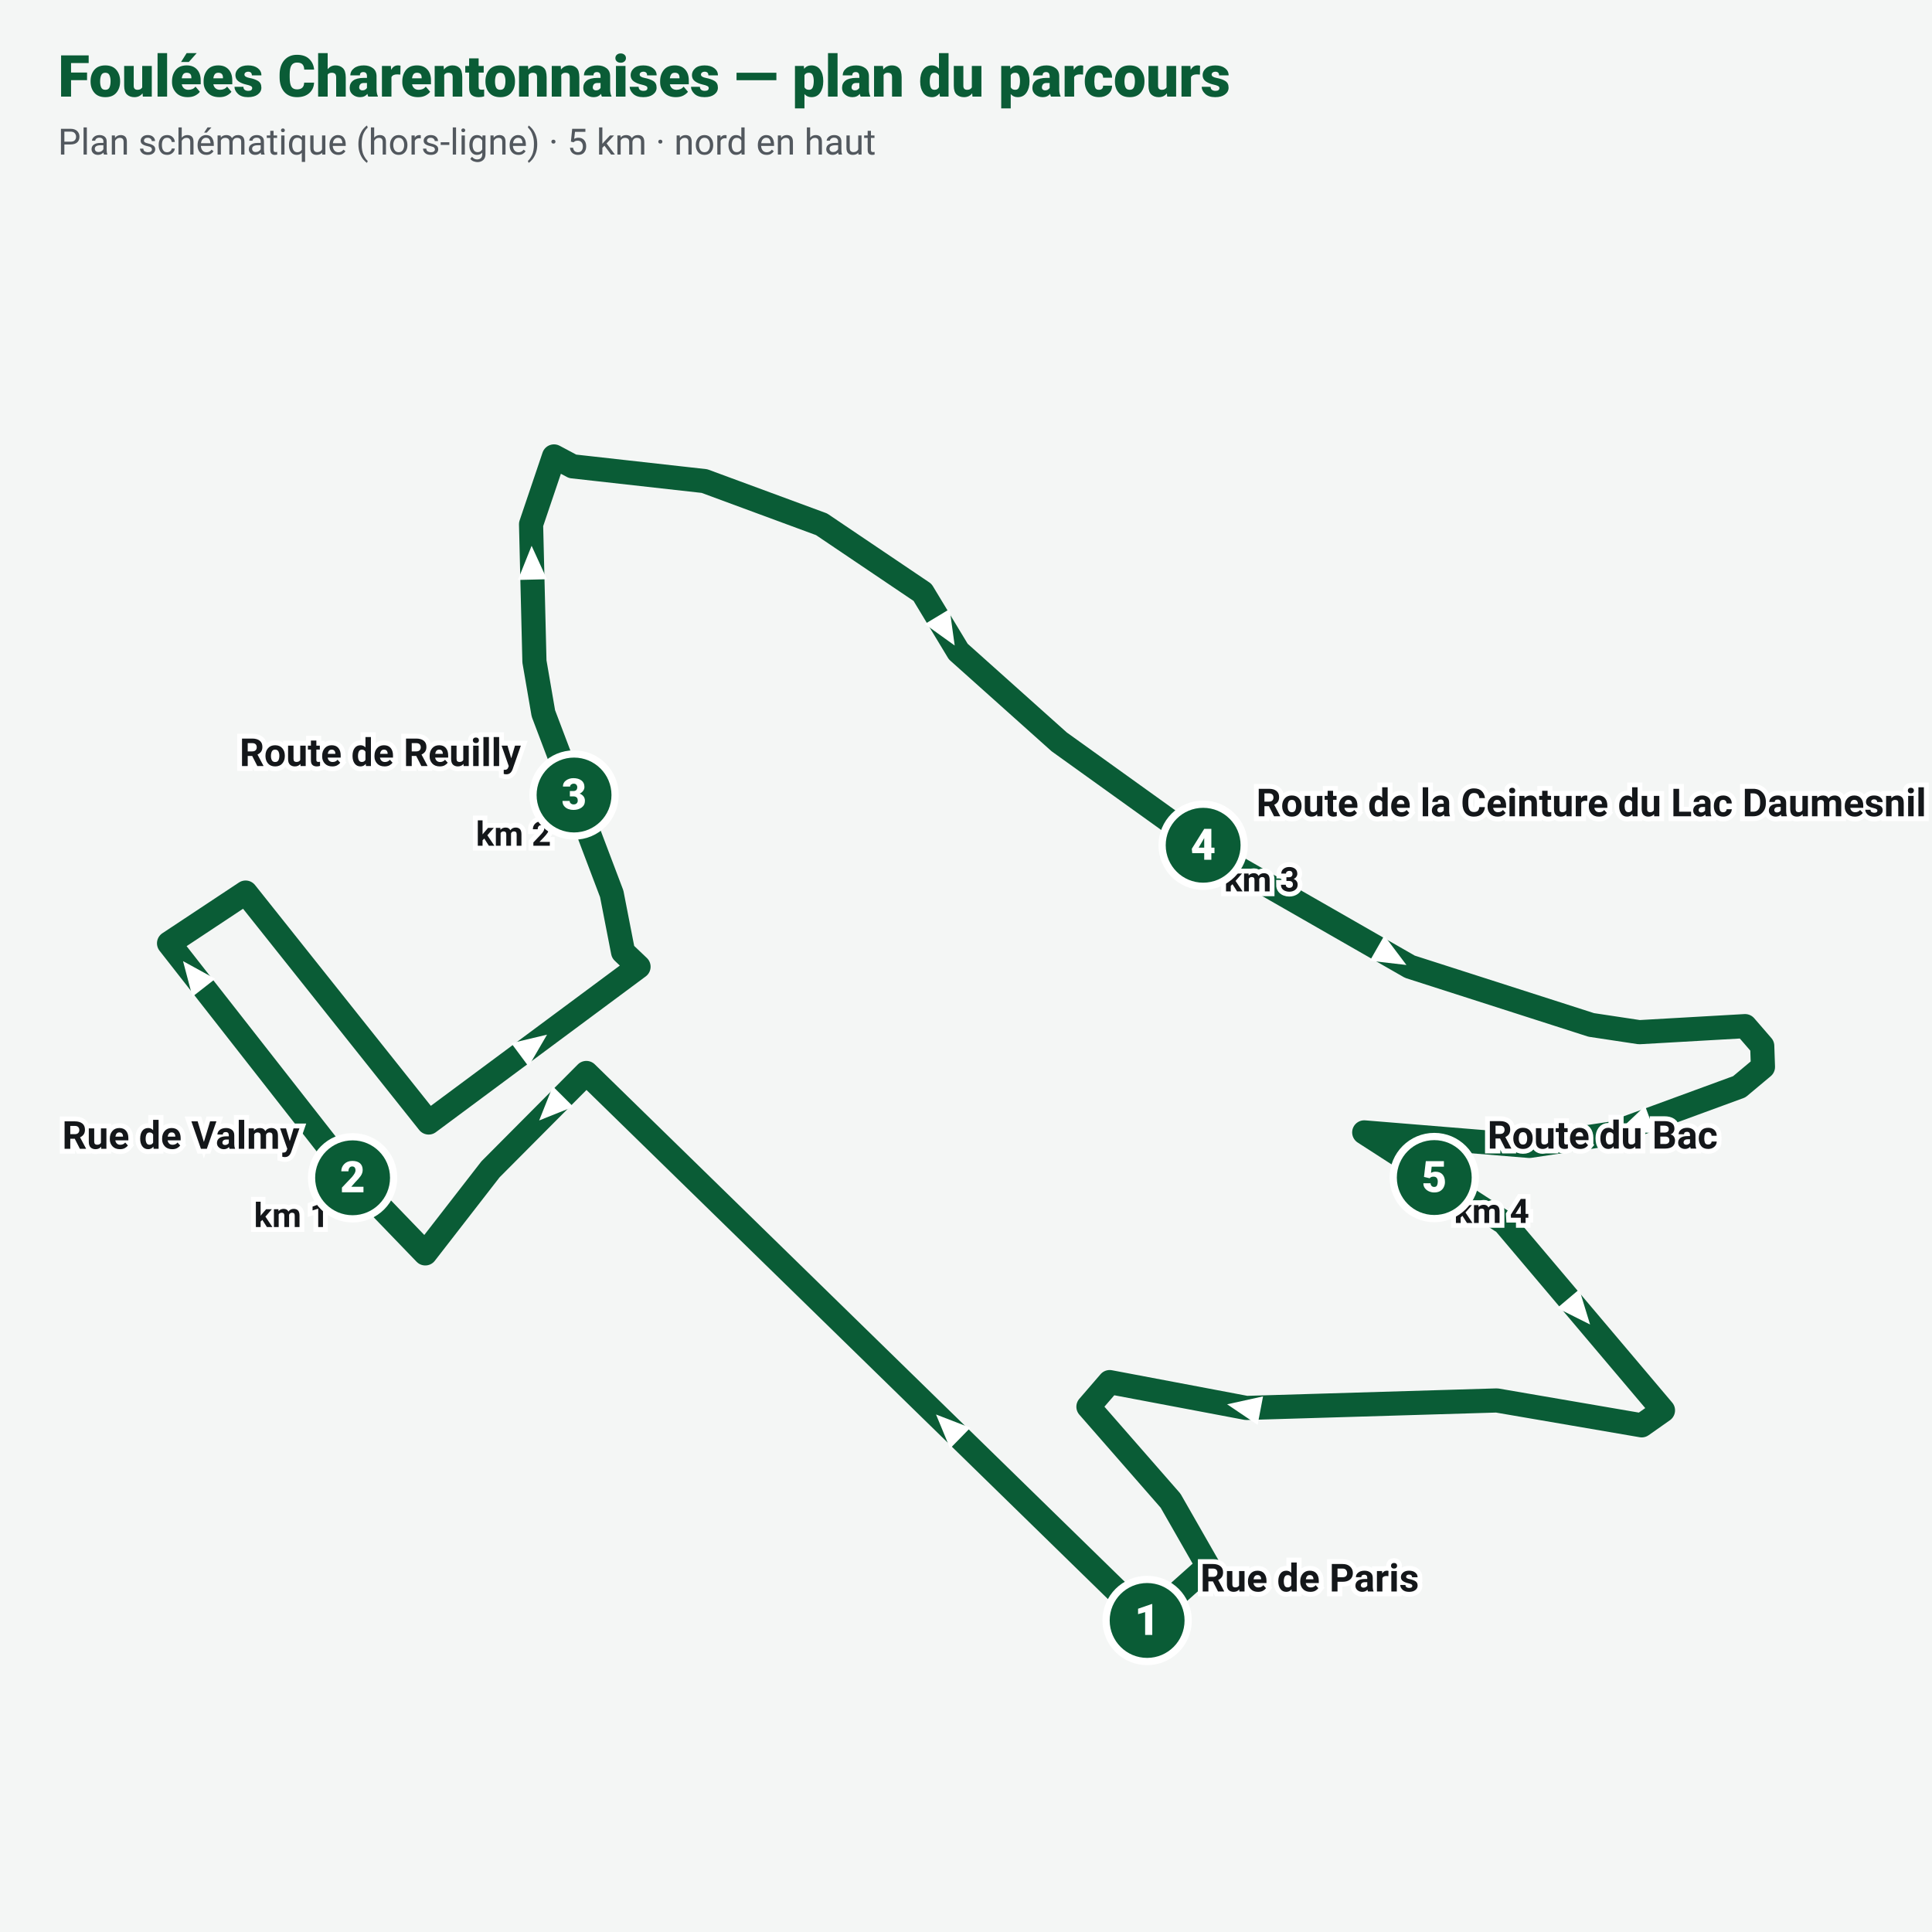
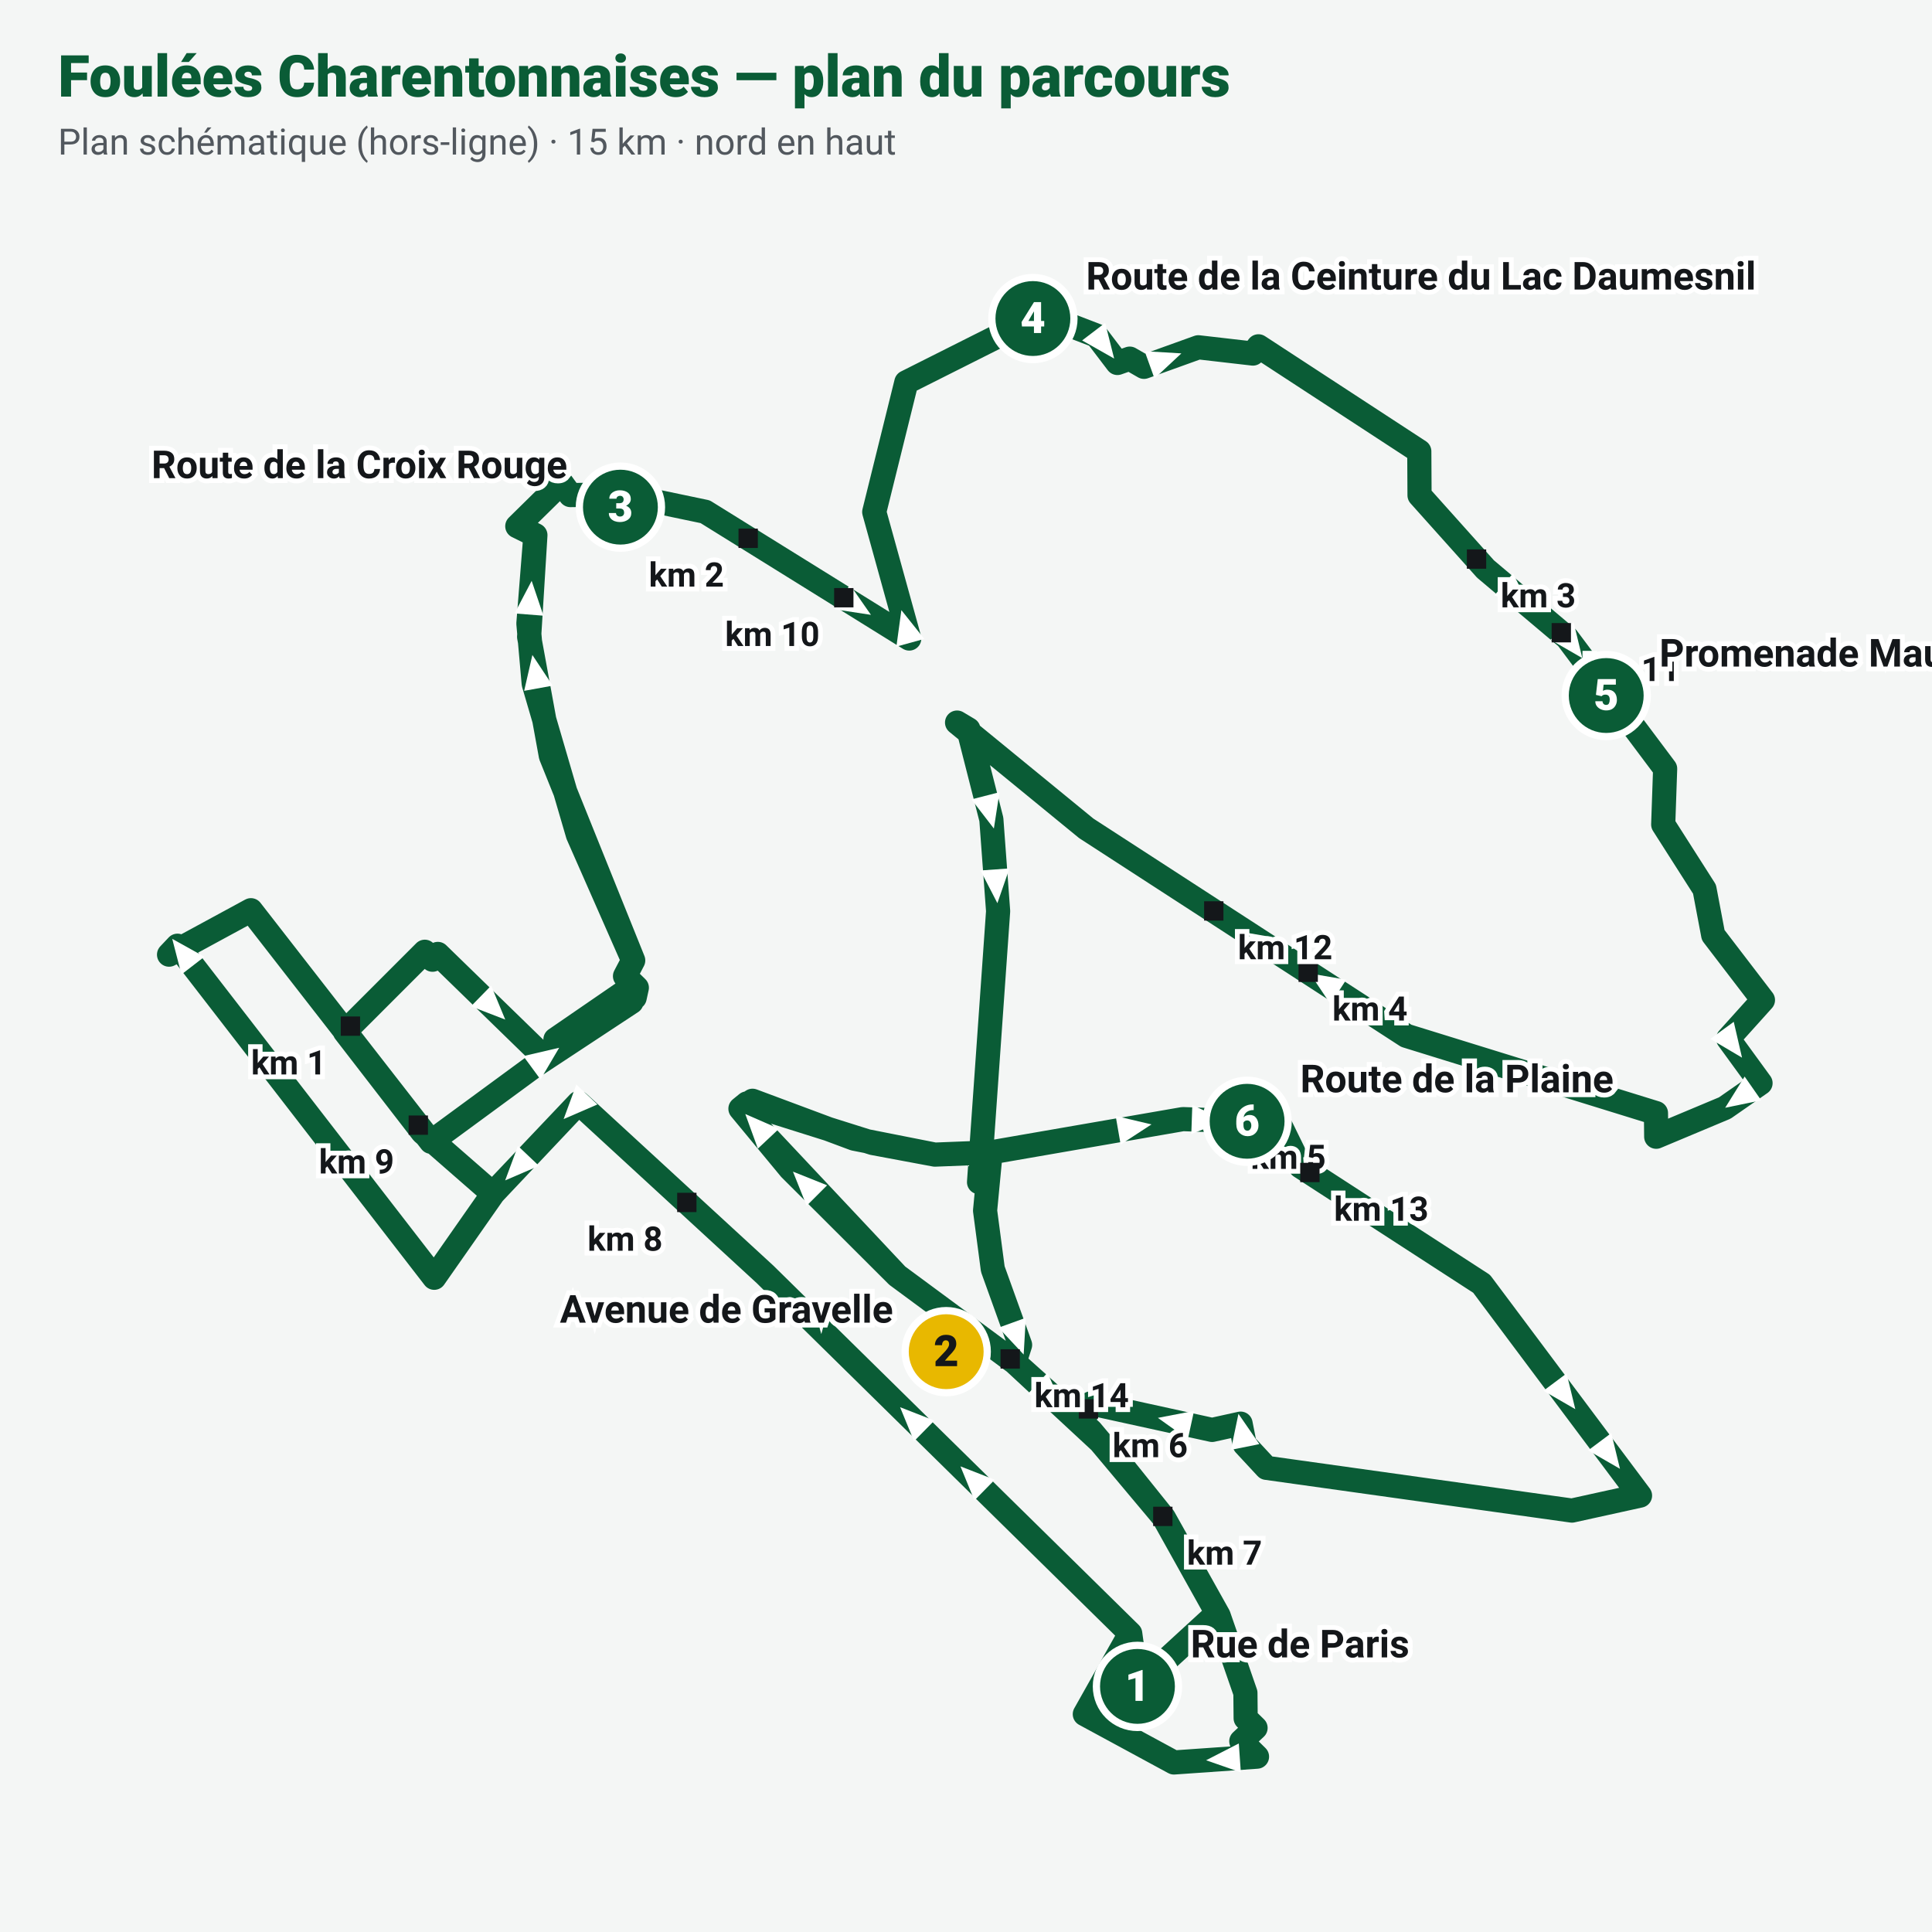
<svg xmlns="http://www.w3.org/2000/svg" viewBox="0 0 800 800" font-family="system-ui, Segoe UI, Roboto, Arial, sans-serif">
  <rect width="800" height="800" fill="#f4f6f5" />
  <text x="24" y="40" font-size="24" font-weight="800" fill="#0a5c36">Foulées Charentonnaises — plan du parcours</text>
-   <text x="24" y="64" font-size="15" fill="#52585e">Plan schématique (hors-ligne) · 5 km · nord en haut</text>
-   <path d="M475.0,671.0 L242.8,444.3 L203.1,484.2 L176.1,519.0 L146.5,488.3 L70.0,390.6 L101.7,369.6 L177.5,464.8 L264.4,400.3 L258.0,394.2 L253.3,370.1 L225.0,295.4 L221.3,273.9 L219.9,217.1 L229.4,189.0 L237.1,193.1 L291.7,199.2 L340.2,217.1 L382.0,245.3 L396.8,269.8 L438.6,307.2 L507.0,356.3 L583.8,400.3 L658.9,424.4 L678.8,427.4 L722.6,424.9 L729.7,433.1 L730.0,441.8 L720.2,450.0 L667.3,469.4 L633.3,474.5 L564.9,468.9 L622.9,506.3 L688.6,584.0 L679.8,590.2 L619.8,579.9 L516.1,583.0 L459.5,572.3 L450.7,582.5 L484.7,621.4 L500.2,648.5 L475.0,671.0" fill="none" stroke="#0a5c36" stroke-width="10" stroke-linejoin="round" stroke-linecap="round" />
-   <path d="M-7,-6 L7,0 L-7,6 Z" transform="translate(392.6,590.6) rotate(224.3)" fill="#fff" />
-   <path d="M-7,-6 L7,0 L-7,6 Z" transform="translate(228.2,459.0) rotate(134.9)" fill="#fff" />
-   <path d="M-7,-6 L7,0 L-7,6 Z" transform="translate(80.1,403.5) rotate(232.0)" fill="#fff" />
-   <path d="M-7,-6 L7,0 L-7,6 Z" transform="translate(220.9,432.6) rotate(-36.6)" fill="#fff" />
-   <path d="M-7,-6 L7,0 L-7,6 Z" transform="translate(220.3,233.0) rotate(268.6)" fill="#fff" />
-   <path d="M-7,-6 L7,0 L-7,6 Z" transform="translate(391.7,261.3) rotate(58.9)" fill="#fff" />
-   <path d="M-7,-6 L7,0 L-7,6 Z" transform="translate(576.3,396.1) rotate(29.8)" fill="#fff" />
-   <path d="M-7,-6 L7,0 L-7,6 Z" transform="translate(676.7,466.0) rotate(159.8)" fill="#fff" />
-   <path d="M-7,-6 L7,0 L-7,6 Z" transform="translate(653.9,543.1) rotate(49.8)" fill="#fff" />
-   <path d="M-7,-6 L7,0 L-7,6 Z" transform="translate(515.0,582.8) rotate(190.8)" fill="#fff" />
-   <g transform="translate(146.3,488.1)">
+   <text x="24" y="64" font-size="15" fill="#52585e">Plan schématique (hors-ligne) · 15 km · nord en haut</text>
+   <path d="M471.0,698.3 L468.0,676.4 L316.8,527.7 L239.6,456.7 L204.1,494.3 L175.0,468.9 L142.8,427.2 L175.9,394.1 L179.1,397.4 L181.3,395.0 L225.7,438.2 L222.8,440.4 L261.5,414.9 L263.7,409.0 L258.8,404.2 L262.2,397.7 L228.1,313.0 L219.1,263.7 L221.7,221.6 L214.2,217.9 L232.5,199.9 L236.2,205.0 L257.6,204.7 L292.0,211.9 L376.5,264.4 L362.0,212.0 L375.3,158.3 L431.2,130.2 L454.1,139.0 L462.7,150.3 L467.8,148.5 L473.7,151.9 L496.2,143.8 L518.8,146.4 L521.1,143.4 L587.7,186.9 L587.8,205.1 L615.1,235.6 L648.9,264.1 L689.5,318.3 L688.7,341.4 L705.8,368.2 L709.4,387.2 L730.0,414.1 L715.6,430.1 L729.0,448.5 L714.2,458.8 L685.8,470.7 L685.7,460.9 L582.3,428.9 L449.8,343.0 L396.3,299.2 L401.0,302.0 L410.5,339.3 L413.3,377.3 L405.4,489.5 L410.2,477.2 L489.8,463.4 L529.6,464.8 L538.5,483.0 L613.5,531.6 L679.1,619.3 L650.9,625.5 L524.4,607.8 L515.4,598.1 L513.7,589.5 L501.9,592.1 L451.7,581.1 L448.1,589.4 L420.1,564.1 L371.5,528.2 L327.2,484.0 L306.6,459.1 L309.3,456.9 L361.4,473.3 L387.1,478.1 L410.2,477.2 L407.9,501.3 L411.1,525.5 L422.4,556.9 L420.1,564.1 L451.8,592.5 L481.9,628.4 L504.6,669.0 L515.7,701.0 L515.8,711.5 L519.9,715.5 L514.0,721.0 L520.5,727.4 L486.1,729.8 L449.2,709.8 L468.0,676.4 L316.8,527.7 L239.6,456.7 L204.7,493.5 L179.8,529.1 L73.5,391.6 L70.0,395.3 L103.9,376.9 L178.5,472.8 L231.9,433.6 L230.0,430.4 L259.4,410.2 L262.8,413.1 L263.7,409.0 L258.8,404.2 L262.2,397.7 L239.3,345.7 L221.0,283.1 L218.8,258.2 L221.7,221.6 L214.2,217.9 L232.5,199.9 L236.2,205.0 L257.6,204.7 L292.0,211.9 L376.5,264.4 L362.0,212.0 L375.3,158.3 L431.2,130.2 L454.1,139.0 L462.7,150.3 L467.8,148.5 L473.7,151.9 L496.2,143.8 L518.8,146.4 L521.1,143.4 L587.7,186.9 L587.8,205.1 L615.1,235.6 L648.9,264.1 L689.5,318.3 L688.7,341.4 L705.8,368.2 L709.4,387.2 L730.0,414.1 L715.6,430.1 L729.0,448.5 L714.2,458.8 L685.8,470.7 L685.7,460.9 L582.3,428.9 L449.8,343.0 L396.3,299.2 L401.0,302.0 L410.5,339.3 L413.3,377.3 L405.4,489.5 L410.2,477.2 L489.8,463.4 L529.6,464.8 L538.5,483.0 L613.5,531.6 L679.1,619.3 L650.9,625.5 L524.4,607.8 L515.4,598.1 L513.7,589.5 L501.9,592.1 L451.7,581.1 L448.1,589.4 L420.1,564.1 L371.5,528.2 L306.6,459.1 L311.6,455.8 L353.7,471.5 L387.1,478.1 L410.2,477.2 L407.9,501.3 L411.1,525.5 L422.4,556.9 L420.1,564.1 L460.0,601.1 L481.9,628.4 L504.0,668.0 L471.0,698.3" fill="none" stroke="#0a5c36" stroke-width="10" stroke-linejoin="round" stroke-linecap="round" />
+   <path d="M-7,-6 L7,0 L-7,6 Z" transform="translate(402.7,612.1) rotate(224.5)" fill="#fff" />
+   <path d="M-7,-6 L7,0 L-7,6 Z" transform="translate(238.2,458.3) rotate(133.4)" fill="#fff" />
+   <path d="M-7,-6 L7,0 L-7,6 Z" transform="translate(204.2,417.3) rotate(44.3)" fill="#fff" />
+   <path d="M-7,-6 L7,0 L-7,6 Z" transform="translate(221.7,278.1) rotate(259.7)" fill="#fff" />
+   <path d="M-7,-6 L7,0 L-7,6 Z" transform="translate(354.7,250.9) rotate(31.9)" fill="#fff" />
+   <path d="M-7,-6 L7,0 L-7,6 Z" transform="translate(457.1,142.9) rotate(52.7)" fill="#fff" />
+   <path d="M-7,-6 L7,0 L-7,6 Z" transform="translate(628.0,246.5) rotate(40.1)" fill="#fff" />
+   <path d="M-7,-6 L7,0 L-7,6 Z" transform="translate(717.2,432.3) rotate(53.8)" fill="#fff" />
+   <path d="M-7,-6 L7,0 L-7,6 Z" transform="translate(548.3,406.9) rotate(213.0)" fill="#fff" />
+   <path d="M-7,-6 L7,0 L-7,6 Z" transform="translate(409.8,336.3) rotate(75.6)" fill="#fff" />
+   <path d="M-7,-6 L7,0 L-7,6 Z" transform="translate(469.9,466.8) rotate(-9.9)" fill="#fff" />
+   <path d="M-7,-6 L7,0 L-7,6 Z" transform="translate(648.1,577.9) rotate(53.2)" fill="#fff" />
+   <path d="M-7,-6 L7,0 L-7,6 Z" transform="translate(514.2,592.3) rotate(258.6)" fill="#fff" />
+   <path d="M-7,-6 L7,0 L-7,6 Z" transform="translate(333.3,490.1) rotate(225.0)" fill="#fff" />
+   <path d="M-7,-6 L7,0 L-7,6 Z" transform="translate(421.5,554.3) rotate(70.1)" fill="#fff" />
+   <path d="M-7,-6 L7,0 L-7,6 Z" transform="translate(506.4,728.4) rotate(176.0)" fill="#fff" />
+   <path d="M-7,-6 L7,0 L-7,6 Z" transform="translate(377.7,587.6) rotate(224.5)" fill="#fff" />
+   <path d="M-7,-6 L7,0 L-7,6 Z" transform="translate(214.0,483.7) rotate(133.5)" fill="#fff" />
+   <path d="M-7,-6 L7,0 L-7,6 Z" transform="translate(75.6,394.3) rotate(232.3)" fill="#fff" />
+   <path d="M-7,-6 L7,0 L-7,6 Z" transform="translate(225.9,438.0) rotate(-36.3)" fill="#fff" />
+   <path d="M-7,-6 L7,0 L-7,6 Z" transform="translate(219.6,247.5) rotate(-85.5)" fill="#fff" />
+   <path d="M-7,-6 L7,0 L-7,6 Z" transform="translate(375.1,259.4) rotate(254.6)" fill="#fff" />
+   <path d="M-7,-6 L7,0 L-7,6 Z" transform="translate(482.6,148.7) rotate(-19.8)" fill="#fff" />
+   <path d="M-7,-6 L7,0 L-7,6 Z" transform="translate(651.0,266.9) rotate(53.2)" fill="#fff" />
+   <path d="M-7,-6 L7,0 L-7,6 Z" transform="translate(720.1,454.7) rotate(145.1)" fill="#fff" />
+   <path d="M-7,-6 L7,0 L-7,6 Z" transform="translate(522.4,390.1) rotate(213.0)" fill="#fff" />
+   <path d="M-7,-6 L7,0 L-7,6 Z" transform="translate(412.5,367.0) rotate(85.9)" fill="#fff" />
+   <path d="M-7,-6 L7,0 L-7,6 Z" transform="translate(500.5,463.8) rotate(2.0)" fill="#fff" />
+   <path d="M-7,-6 L7,0 L-7,6 Z" transform="translate(666.6,602.6) rotate(53.2)" fill="#fff" />
+   <path d="M-7,-6 L7,0 L-7,6 Z" transform="translate(486.3,588.6) rotate(192.3)" fill="#fff" />
+   <path d="M-7,-6 L7,0 L-7,6 Z" transform="translate(313.4,466.4) rotate(226.8)" fill="#fff" />
+   <path d="M-7,-6 L7,0 L-7,6 Z" transform="translate(434.8,577.6) rotate(42.9)" fill="#fff" />
+   <g transform="translate(145.1,424.9)">
    <rect x="-4" y="-4" width="8" height="8" fill="#14171a" />
    <text x="-10" y="20" text-anchor="end" font-size="14" font-weight="700" fill="#14171a" stroke="#fff" stroke-width="4" paint-order="stroke">km 1</text>
  </g>
-   <g transform="translate(238.2,330.2)">
+   <g transform="translate(309.8,222.9)">
    <rect x="-4" y="-4" width="8" height="8" fill="#14171a" />
    <text x="-10" y="20" text-anchor="end" font-size="14" font-weight="700" fill="#14171a" stroke="#fff" stroke-width="4" paint-order="stroke">km 2</text>
  </g>
-   <g transform="translate(496.9,349.1)">
+   <g transform="translate(611.4,231.5)">
    <rect x="-4" y="-4" width="8" height="8" fill="#14171a" />
    <text x="10" y="20" text-anchor="start" font-size="14" font-weight="700" fill="#14171a" stroke="#fff" stroke-width="4" paint-order="stroke">km 3</text>
  </g>
-   <g transform="translate(592.1,486.4)">
+   <g transform="translate(541.7,402.6)">
    <rect x="-4" y="-4" width="8" height="8" fill="#14171a" />
    <text x="10" y="20" text-anchor="start" font-size="14" font-weight="700" fill="#14171a" stroke="#fff" stroke-width="4" paint-order="stroke">km 4</text>
  </g>
-   <g transform="translate(475.0,671.0)">
+   <g transform="translate(507.9,464.0)">
+     <rect x="-4" y="-4" width="8" height="8" fill="#14171a" />
+     <text x="10" y="20" text-anchor="start" font-size="14" font-weight="700" fill="#14171a" stroke="#fff" stroke-width="4" paint-order="stroke">km 5</text>
+   </g>
+   <g transform="translate(450.7,583.4)">
+     <rect x="-4" y="-4" width="8" height="8" fill="#14171a" />
+     <text x="10" y="20" text-anchor="start" font-size="14" font-weight="700" fill="#14171a" stroke="#fff" stroke-width="4" paint-order="stroke">km 6</text>
+   </g>
+   <g transform="translate(481.5,627.9)">
+     <rect x="-4" y="-4" width="8" height="8" fill="#14171a" />
+     <text x="10" y="20" text-anchor="start" font-size="14" font-weight="700" fill="#14171a" stroke="#fff" stroke-width="4" paint-order="stroke">km 7</text>
+   </g>
+   <g transform="translate(284.4,497.9)">
+     <rect x="-4" y="-4" width="8" height="8" fill="#14171a" />
+     <text x="-10" y="20" text-anchor="end" font-size="14" font-weight="700" fill="#14171a" stroke="#fff" stroke-width="4" paint-order="stroke">km 8</text>
+   </g>
+   <g transform="translate(173.2,465.9)">
+     <rect x="-4" y="-4" width="8" height="8" fill="#14171a" />
+     <text x="-10" y="20" text-anchor="end" font-size="14" font-weight="700" fill="#14171a" stroke="#fff" stroke-width="4" paint-order="stroke">km 9</text>
+   </g>
+   <g transform="translate(349.4,247.5)">
+     <rect x="-4" y="-4" width="8" height="8" fill="#14171a" />
+     <text x="-10" y="20" text-anchor="end" font-size="14" font-weight="700" fill="#14171a" stroke="#fff" stroke-width="4" paint-order="stroke">km 10</text>
+   </g>
+   <g transform="translate(646.5,262.0)">
+     <rect x="-4" y="-4" width="8" height="8" fill="#14171a" />
+     <text x="10" y="20" text-anchor="start" font-size="14" font-weight="700" fill="#14171a" stroke="#fff" stroke-width="4" paint-order="stroke">km 11</text>
+   </g>
+   <g transform="translate(502.6,377.2)">
+     <rect x="-4" y="-4" width="8" height="8" fill="#14171a" />
+     <text x="10" y="20" text-anchor="start" font-size="14" font-weight="700" fill="#14171a" stroke="#fff" stroke-width="4" paint-order="stroke">km 12</text>
+   </g>
+   <g transform="translate(542.4,485.5)">
+     <rect x="-4" y="-4" width="8" height="8" fill="#14171a" />
+     <text x="10" y="20" text-anchor="start" font-size="14" font-weight="700" fill="#14171a" stroke="#fff" stroke-width="4" paint-order="stroke">km 13</text>
+   </g>
+   <g transform="translate(418.3,562.7)">
+     <rect x="-4" y="-4" width="8" height="8" fill="#14171a" />
+     <text x="10" y="20" text-anchor="start" font-size="14" font-weight="700" fill="#14171a" stroke="#fff" stroke-width="4" paint-order="stroke">km 14</text>
+   </g>
+   <g transform="translate(471.0,698.3)">
    <circle r="17" fill="#0a5c36" stroke="#fff" stroke-width="3" />
    <text y="6" text-anchor="middle" font-size="18" font-weight="800" fill="#fff">1</text>
    <text x="22" y="-12" text-anchor="start" font-size="16" font-weight="700" fill="#14171a" stroke="#fff" stroke-width="4" paint-order="stroke">Rue de Paris</text>
  </g>
-   <g transform="translate(146.0,487.7)">
-     <circle r="17" fill="#0a5c36" stroke="#fff" stroke-width="3" />
-     <text y="6" text-anchor="middle" font-size="18" font-weight="800" fill="#fff">2</text>
-     <text x="-22" y="-12" text-anchor="end" font-size="16" font-weight="700" fill="#14171a" stroke="#fff" stroke-width="4" paint-order="stroke">Rue de Valmy</text>
+   <g transform="translate(391.8,559.7)">
+     <circle r="17" fill="#e8b800" stroke="#fff" stroke-width="3" />
+     <text y="6" text-anchor="middle" font-size="18" font-weight="800" fill="#14171a">2</text>
+     <text x="-22" y="-12" text-anchor="end" font-size="16" font-weight="700" fill="#14171a" stroke="#fff" stroke-width="4" paint-order="stroke">Avenue de Gravelle</text>
  </g>
-   <g transform="translate(237.7,329.2)">
+   <g transform="translate(256.9,210.0)">
    <circle r="17" fill="#0a5c36" stroke="#fff" stroke-width="3" />
    <text y="6" text-anchor="middle" font-size="18" font-weight="800" fill="#fff">3</text>
-     <text x="-22" y="-12" text-anchor="end" font-size="16" font-weight="700" fill="#14171a" stroke="#fff" stroke-width="4" paint-order="stroke">Route de Reuilly</text>
+     <text x="-22" y="-12" text-anchor="end" font-size="16" font-weight="700" fill="#14171a" stroke="#fff" stroke-width="4" paint-order="stroke">Route de la Croix Rouge</text>
  </g>
-   <g transform="translate(498.2,350.0)">
+   <g transform="translate(427.7,131.9)">
    <circle r="17" fill="#0a5c36" stroke="#fff" stroke-width="3" />
    <text y="6" text-anchor="middle" font-size="18" font-weight="800" fill="#fff">4</text>
    <text x="22" y="-12" text-anchor="start" font-size="16" font-weight="700" fill="#14171a" stroke="#fff" stroke-width="4" paint-order="stroke">Route de la Ceinture du Lac Daumesnil</text>
  </g>
-   <g transform="translate(593.9,487.6)">
+   <g transform="translate(665.1,288.0)">
    <circle r="17" fill="#0a5c36" stroke="#fff" stroke-width="3" />
    <text y="6" text-anchor="middle" font-size="18" font-weight="800" fill="#fff">5</text>
-     <text x="22" y="-12" text-anchor="start" font-size="16" font-weight="700" fill="#14171a" stroke="#fff" stroke-width="4" paint-order="stroke">Route du Bac</text>
+     <text x="22" y="-12" text-anchor="start" font-size="16" font-weight="700" fill="#14171a" stroke="#fff" stroke-width="4" paint-order="stroke">Promenade Maurice-Boitel</text>
+   </g>
+   <g transform="translate(516.4,464.3)">
+     <circle r="17" fill="#0a5c36" stroke="#fff" stroke-width="3" />
+     <text y="6" text-anchor="middle" font-size="18" font-weight="800" fill="#fff">6</text>
+     <text x="22" y="-12" text-anchor="start" font-size="16" font-weight="700" fill="#14171a" stroke="#fff" stroke-width="4" paint-order="stroke">Route de la Plaine</text>
  </g>
</svg>
